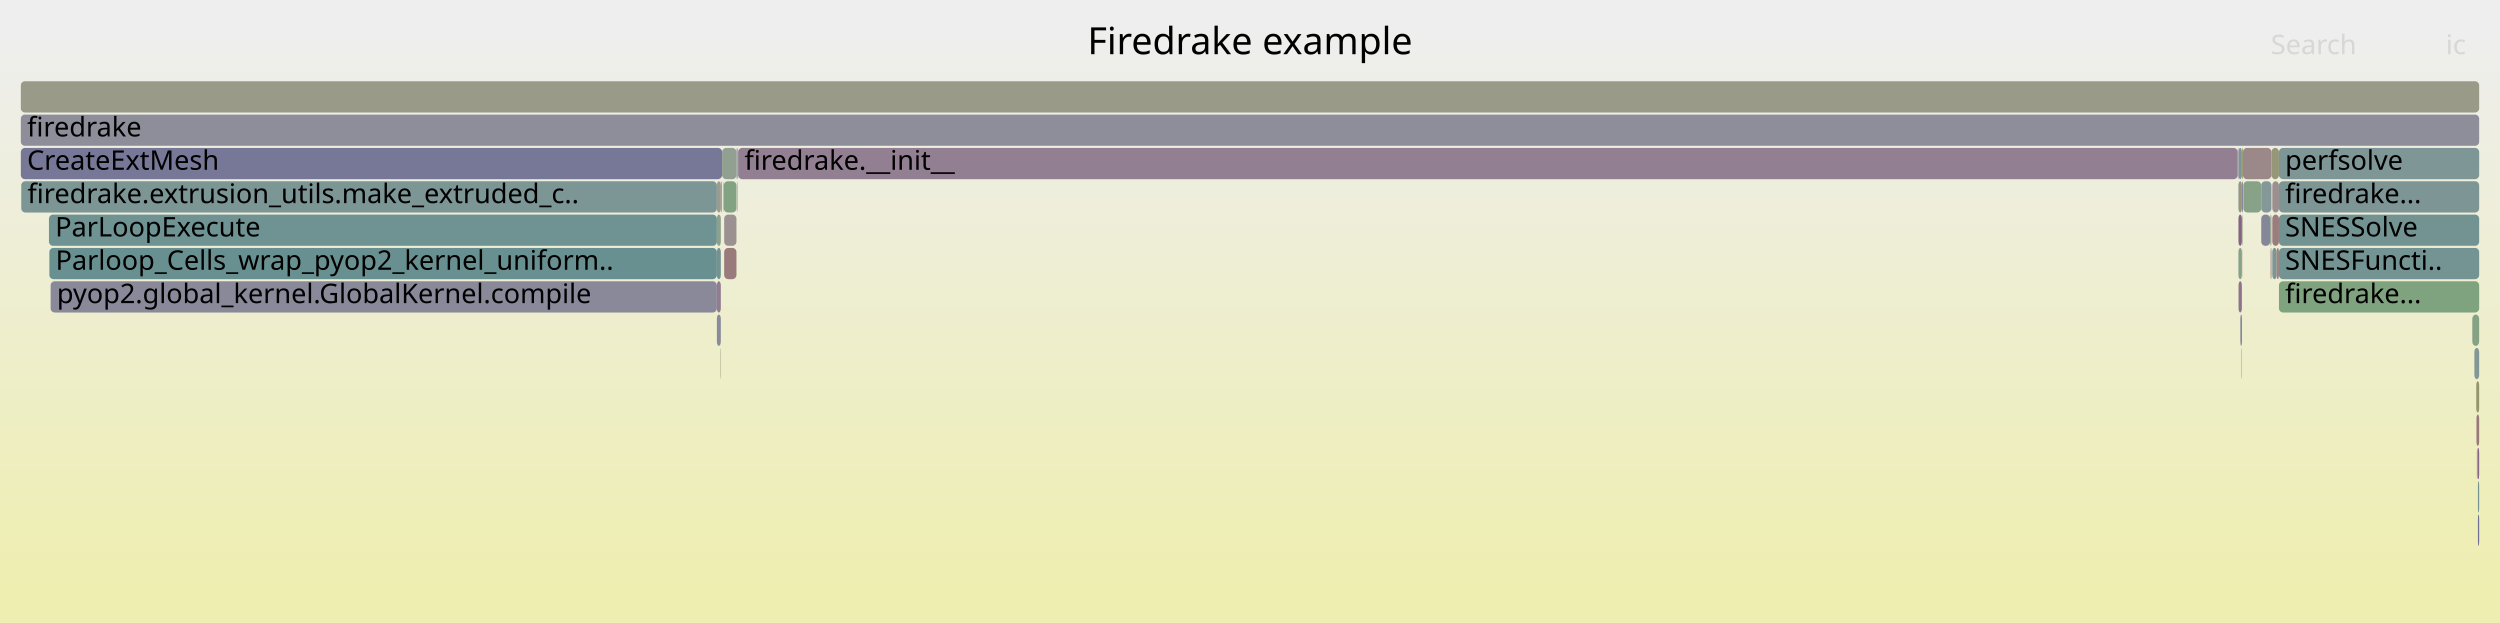
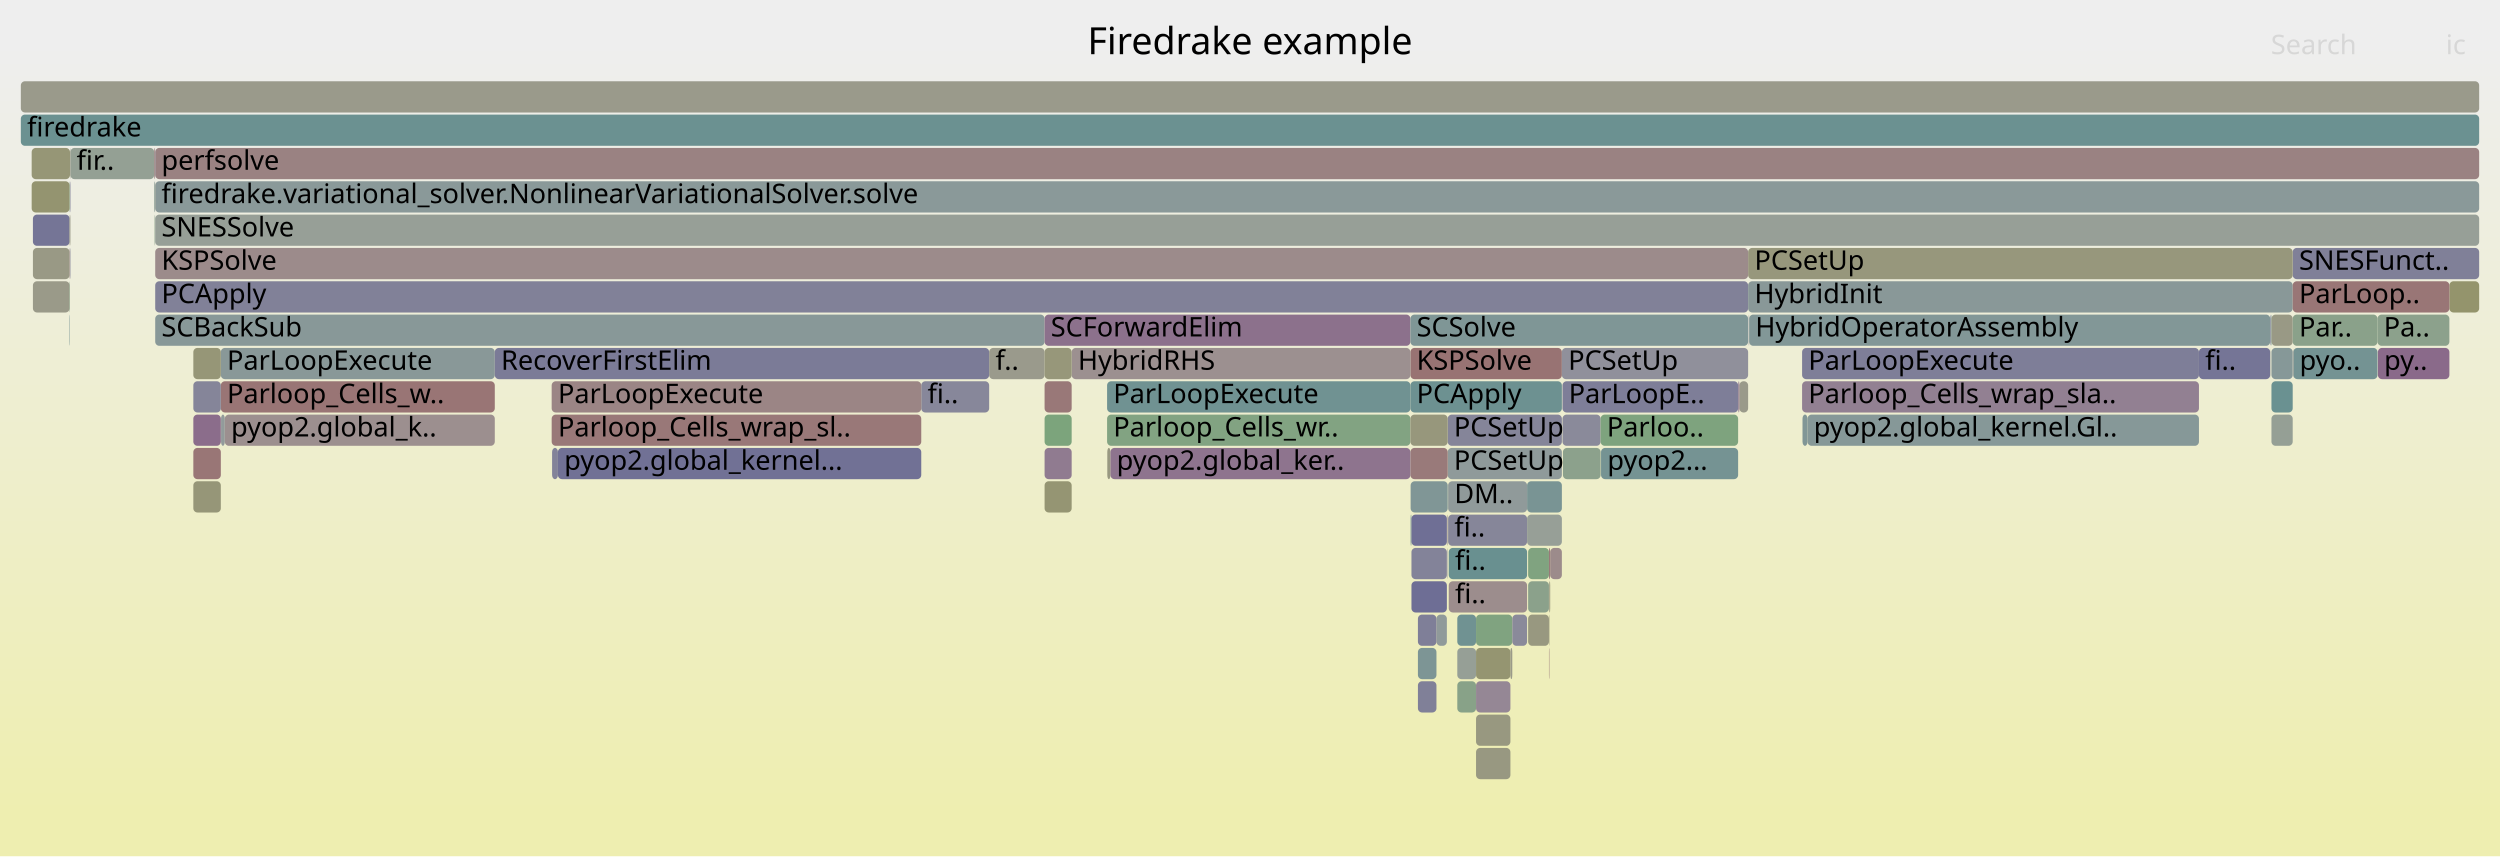
- <svg xmlns="http://www.w3.org/2000/svg" version="1.1" width="1200" height="299" viewBox="0 0 1200 299">
+ <svg xmlns="http://www.w3.org/2000/svg" version="1.1" width="1200" height="411" viewBox="0 0 1200 411">
  <defs>
    <linearGradient id="background" y1="0" y2="1" x1="0" x2="0">
      <stop stop-color="#eeeeee" offset="5%" />
      <stop stop-color="#eeeeb0" offset="95%" />
    </linearGradient>
  </defs>
  <style type="text/css">
	text { font-family:Verdana; font-size:13px; fill:rgb(0,0,0); }
	#search, #ignorecase { opacity:0.1; cursor:pointer; }
	#search:hover, #search.show, #ignorecase:hover, #ignorecase.show { opacity:1; }
	#subtitle { text-anchor:middle; font-color:rgb(160,160,160); }
	#title { text-anchor:middle; font-size:18px}
	#unzoom { cursor:pointer; }
	#frames &gt; *:hover { stroke:black; stroke-width:0.5; cursor:pointer; }
	.hide { display:none; }
	.parent { opacity:0.5; }
</style>
-   <rect x="0.0" y="0" width="1200.0" height="299.0" fill="url(#background)" />
+   <rect x="0.0" y="0" width="1200.0" height="411.0" fill="url(#background)" />
  <text id="title" x="600.00" y="26">Firedrake example</text>
-   <text id="details" x="10.00" y="281"> </text>
+   <text id="details" x="10.00" y="393"> </text>
  <text id="unzoom" x="10.00" y="26" class="hide">Reset Zoom</text>
  <text id="search" x="1090.00" y="26">Search</text>
  <text id="ignorecase" x="1174.00" y="26">ic</text>
-   <text id="matched" x="1090.00" y="281"> </text>
+   <text id="matched" x="1090.00" y="393"> </text>
  <g id="frames">
    <g>
-       <rect x="1090.7" y="87" width="3.2" height="15.0" fill="rgb(156.019,142.814,142.814)" rx="2" ry="2" />
-       <text x="1093.74" y="97.5" />
-     </g>
-     <g>
-       <rect x="1074.4" y="103" width="0.1" height="15.0" fill="rgb(151.978,151.978,128.814)" rx="2" ry="2" />
-       <text x="1077.36" y="113.5" />
-     </g>
-     <g>
-       <rect x="346.6" y="71" width="6.9" height="15.0" fill="rgb(146.14,159.931,146.14)" rx="2" ry="2" />
-       <text x="349.56" y="81.5" />
-     </g>
-     <g>
-       <rect x="347.4" y="87" width="6.1" height="15.0" fill="rgb(129.472,162.644,129.472)" rx="2" ry="2" />
-       <text x="350.40" y="97.5" />
-     </g>
-     <g>
-       <rect x="1085.4" y="103" width="4.3" height="15.0" fill="rgb(133.622,133.622,153.282)" rx="2" ry="2" />
-       <text x="1088.41" y="113.5" />
-     </g>
-     <g>
-       <rect x="1090.7" y="103" width="3.2" height="15.0" fill="rgb(153.681,124.889,124.889)" rx="2" ry="2" />
-       <text x="1093.74" y="113.5" />
-     </g>
-     <g>
-       <rect x="344.1" y="103" width="1.9" height="15.0" fill="rgb(138.508,161.173,138.508)" rx="2" ry="2" />
-       <text x="347.15" y="113.5" />
-     </g>
-     <g>
-       <rect x="1074.5" y="87" width="1.6" height="15.0" fill="rgb(151.362,151.362,125.831)" rx="2" ry="2" />
-       <text x="1077.51" y="97.5" />
-     </g>
-     <g>
-       <rect x="347.2" y="87" width="0.2" height="15.0" fill="rgb(123.864,163.557,123.864)" rx="2" ry="2" />
-       <text x="350.23" y="97.5" />
-     </g>
-     <g>
-       <rect x="344.1" y="87" width="1.9" height="15.0" fill="rgb(154.611,154.611,141.576)" rx="2" ry="2" />
-       <text x="347.15" y="97.5" />
-     </g>
-     <g>
-       <rect x="24.3" y="135" width="319.8" height="15.0" fill="rgb(136.707,136.707,153.879)" rx="2" ry="2" />
-       <text x="27.30" y="145.5">pyop2.global_kernel.GlobalKernel.compile</text>
-     </g>
-     <g>
-       <rect x="1076.6" y="71" width="13.7" height="15.0" fill="rgb(155.284,137.179,137.179)" rx="2" ry="2" />
-       <text x="1079.63" y="81.5" />
-     </g>
-     <g>
-       <rect x="354.0" y="71" width="0.3" height="15.0" fill="rgb(137.775,152.757,152.757)" rx="2" ry="2" />
-       <text x="357.03" y="81.5" />
-     </g>
-     <g>
-       <rect x="1090.7" y="119" width="2.1" height="15.0" fill="rgb(124.51,149.317,149.317)" rx="2" ry="2" />
-       <text x="1093.74" y="129.5" />
-     </g>
-     <g>
-       <rect x="347.6" y="103" width="5.9" height="15.0" fill="rgb(156.347,145.326,145.326)" rx="2" ry="2" />
-       <text x="350.59" y="113.5" />
-     </g>
-     <g>
-       <rect x="10.0" y="39" width="1180.0" height="15.0" fill="rgb(153.552,153.552,136.443)" rx="2" ry="2" />
+       <rect x="474.8" y="167" width="26.6" height="15.0" fill="rgb(154.226,154.226,139.711)" rx="2" ry="2" />
+       <text x="477.84" y="177.5">f..</text>
+     </g>
+     <g>
+       <rect x="106.1" y="199" width="1.8" height="15.0" fill="rgb(146.253,154.954,154.954)" rx="2" ry="2" />
+       <text x="109.15" y="209.5" />
+     </g>
+     <g>
+       <rect x="74.5" y="135" width="764.6" height="15.0" fill="rgb(128.955,128.955,152.378)" rx="2" ry="2" />
+       <text x="77.50" y="145.5">PCApply</text>
+     </g>
+     <g>
+       <rect x="265.0" y="215" width="2.8" height="15.0" fill="rgb(131.28,131.28,152.828)" rx="2" ry="2" />
+       <text x="268.01" y="225.5" />
+     </g>
+     <g>
+       <rect x="708.5" y="311" width="16.5" height="15.0" fill="rgb(148.669,148.669,112.781)" rx="2" ry="2" />
+       <text x="711.51" y="321.5" />
+     </g>
+     <g>
+       <rect x="768.5" y="215" width="65.8" height="15.0" fill="rgb(117.325,147.455,147.455)" rx="2" ry="2" />
+       <text x="771.53" y="225.5">pyop2...</text>
+     </g>
+     <g>
+       <rect x="10.0" y="55" width="1180.0" height="15.0" fill="rgb(107.392,144.879,144.879)" rx="2" ry="2" />
+       <text x="13.00" y="65.5">firedrake</text>
+     </g>
+     <g>
+       <rect x="733.5" y="295" width="10.0" height="15.0" fill="rgb(151.782,151.782,127.865)" rx="2" ry="2" />
+       <text x="736.47" y="305.5" />
+     </g>
+     <g>
+       <rect x="733.5" y="279" width="10.0" height="15.0" fill="rgb(139.308,161.043,139.308)" rx="2" ry="2" />
+       <text x="736.47" y="289.5" />
+     </g>
+     <g>
+       <rect x="74.2" y="87" width="0.2" height="15.0" fill="rgb(117.053,117.053,150.075)" rx="2" ry="2" />
+       <text x="77.21" y="97.5" />
+     </g>
+     <g>
+       <rect x="33.6" y="103" width="0.2" height="15.0" fill="rgb(153.302,153.302,135.231)" rx="2" ry="2" />
+       <text x="36.58" y="113.5" />
+     </g>
+     <g>
+       <rect x="733.0" y="231" width="16.7" height="15.0" fill="rgb(121.173,148.452,148.452)" rx="2" ry="2" />
+       <text x="736.02" y="241.5" />
+     </g>
+     <g>
+       <rect x="743.5" y="279" width="0.2" height="15.0" fill="rgb(154.386,154.386,140.486)" rx="2" ry="2" />
+       <text x="746.47" y="289.5" />
+     </g>
+     <g>
+       <rect x="695.1" y="231" width="37.9" height="15.0" fill="rgb(143.78,154.313,154.313)" rx="2" ry="2" />
+       <text x="698.09" y="241.5">DM..</text>
+     </g>
+     <g>
+       <rect x="74.0" y="87" width="0.2" height="15.0" fill="rgb(130.098,162.542,130.098)" rx="2" ry="2" />
+       <text x="77.03" y="97.5" />
+     </g>
+     <g>
+       <rect x="694.9" y="215" width="54.8" height="15.0" fill="rgb(143.106,154.138,154.138)" rx="2" ry="2" />
+       <text x="697.86" y="225.5">PCSetUp</text>
+     </g>
+     <g>
+       <rect x="1055.5" y="167" width="34.2" height="15.0" fill="rgb(116.653,116.653,149.997)" rx="2" ry="2" />
+       <text x="1058.52" y="177.5">fi..</text>
+     </g>
+     <g>
+       <rect x="708.5" y="295" width="17.4" height="15.0" fill="rgb(127.897,162.9,127.897)" rx="2" ry="2" />
+       <text x="711.51" y="305.5" />
+     </g>
+     <g>
+       <rect x="92.8" y="231" width="13.2" height="15.0" fill="rgb(150.081,150.081,119.625)" rx="2" ry="2" />
+       <text x="95.79" y="241.5" />
+     </g>
+     <g>
+       <rect x="677.0" y="183" width="72.7" height="15.0" fill="rgb(108.634,145.201,145.201)" rx="2" ry="2" />
+       <text x="679.98" y="193.5">PCApply</text>
+     </g>
+     <g>
+       <rect x="695.1" y="247" width="37.9" height="15.0" fill="rgb(133.587,133.587,153.275)" rx="2" ry="2" />
+       <text x="698.09" y="257.5">fi..</text>
+     </g>
+     <g>
+       <rect x="743.5" y="295" width="0.2" height="15.0" fill="rgb(150.176,150.176,120.083)" rx="2" ry="2" />
+       <text x="746.47" y="305.5" />
+     </g>
+     <g>
+       <rect x="74.2" y="103" width="0.2" height="15.0" fill="rgb(137.993,161.257,137.993)" rx="2" ry="2" />
+       <text x="77.21" y="113.5" />
+     </g>
+     <g>
+       <rect x="865.2" y="199" width="2.4" height="15.0" fill="rgb(128.566,150.369,150.369)" rx="2" ry="2" />
+       <text x="868.18" y="209.5" />
+     </g>
+     <g>
+       <rect x="677.1" y="247" width="0.4" height="15.0" fill="rgb(111.303,145.893,145.893)" rx="2" ry="2" />
+       <text x="680.11" y="257.5" />
+     </g>
+     <g>
+       <rect x="677.0" y="215" width="17.9" height="15.0" fill="rgb(153.297,121.941,121.941)" rx="2" ry="2" />
+       <text x="679.98" y="225.5" />
+     </g>
+     <g>
+       <rect x="744.1" y="263" width="5.6" height="15.0" fill="rgb(155.514,138.938,138.938)" rx="2" ry="2" />
+       <text x="747.11" y="273.5" />
+     </g>
+     <g>
+       <rect x="15.2" y="87" width="18.2" height="15.0" fill="rgb(148.412,148.412,111.536)" rx="2" ry="2" />
+       <text x="18.22" y="97.5" />
+     </g>
+     <g>
+       <rect x="677.1" y="231" width="17.8" height="15.0" fill="rgb(127.866,150.188,150.188)" rx="2" ry="2" />
+       <text x="680.11" y="241.5" />
+     </g>
+     <g>
+       <rect x="1100.8" y="167" width="40.4" height="15.0" fill="rgb(115.557,146.996,146.996)" rx="2" ry="2" />
+       <text x="1103.79" y="177.5">pyo..</text>
+     </g>
+     <g>
+       <rect x="834.3" y="183" width="0.1" height="15.0" fill="rgb(153.999,153.999,138.61)" rx="2" ry="2" />
+       <text x="837.27" y="193.5" />
+     </g>
+     <g>
+       <rect x="106.0" y="167" width="131.5" height="15.0" fill="rgb(136.724,152.484,152.484)" rx="2" ry="2" />
+       <text x="108.98" y="177.5">ParLoopExecute</text>
+     </g>
+     <g>
+       <rect x="1100.5" y="119" width="89.5" height="15.0" fill="rgb(128.465,128.465,152.284)" rx="2" ry="2" />
+       <text x="1103.53" y="129.5">SNESFunct..</text>
+     </g>
+     <g>
+       <rect x="1141.2" y="151" width="34.5" height="15.0" fill="rgb(139.794,160.964,139.794)" rx="2" ry="2" />
+       <text x="1144.19" y="161.5">Pa..</text>
+     </g>
+     <g>
+       <rect x="1090.3" y="183" width="10.2" height="15.0" fill="rgb(106.335,144.605,144.605)" rx="2" ry="2" />
+       <text x="1093.35" y="193.5" />
+     </g>
+     <g>
+       <rect x="74.5" y="71" width="1115.5" height="15.0" fill="rgb(154.309,129.699,129.699)" rx="2" ry="2" />
+       <text x="77.50" y="81.5">perfsolve</text>
+     </g>
+     <g>
+       <rect x="92.8" y="199" width="13.2" height="15.0" fill="rgb(138.833,108.885,138.833)" rx="2" ry="2" />
+       <text x="95.79" y="209.5" />
+     </g>
+     <g>
+       <rect x="677.0" y="167" width="72.7" height="15.0" fill="rgb(152.333,114.554,114.554)" rx="2" ry="2" />
+       <text x="679.98" y="177.5">KSPSolve</text>
+     </g>
+     <g>
+       <rect x="699.5" y="327" width="9.0" height="15.0" fill="rgb(135.503,161.662,135.503)" rx="2" ry="2" />
+       <text x="702.48" y="337.5" />
+     </g>
+     <g>
+       <rect x="74.4" y="103" width="0.1" height="15.0" fill="rgb(127.998,150.222,150.222)" rx="2" ry="2" />
+       <text x="77.36" y="113.5" />
+     </g>
+     <g>
+       <rect x="695.4" y="279" width="37.6" height="15.0" fill="rgb(155.827,141.341,141.341)" rx="2" ry="2" />
+       <text x="698.41" y="289.5">fi..</text>
+     </g>
+     <g>
+       <rect x="733.5" y="263" width="10.0" height="15.0" fill="rgb(128.102,162.867,128.102)" rx="2" ry="2" />
+       <text x="736.47" y="273.5" />
+     </g>
+     <g>
+       <rect x="1090.0" y="151" width="0.3" height="15.0" fill="rgb(106.672,144.693,144.693)" rx="2" ry="2" />
+       <text x="1093.00" y="161.5" />
+     </g>
+     <g>
+       <rect x="839.4" y="151" width="0.2" height="15.0" fill="rgb(119.825,119.825,150.611)" rx="2" ry="2" />
+       <text x="842.41" y="161.5" />
+     </g>
+     <g>
+       <rect x="708.5" y="343" width="16.5" height="15.0" fill="rgb(151.714,151.714,127.537)" rx="2" ry="2" />
+       <text x="711.51" y="353.5" />
+     </g>
+     <g>
+       <rect x="10.0" y="39" width="1180.0" height="15.0" fill="rgb(154.064,154.064,138.924)" rx="2" ry="2" />
      <text x="13.00" y="49.5" />
    </g>
    <g>
-       <rect x="10.2" y="87" width="333.9" height="15.0" fill="rgb(123.758,149.122,149.122)" rx="2" ry="2" />
-       <text x="13.18" y="97.5">firedrake.extrusion_utils.make_extruded_c..</text>
-     </g>
-     <g>
-       <rect x="1074.4" y="119" width="0.1" height="15.0" fill="rgb(121.038,148.417,148.417)" rx="2" ry="2" />
-       <text x="1077.36" y="129.5" />
-     </g>
-     <g>
-       <rect x="1074.5" y="119" width="1.6" height="15.0" fill="rgb(132.725,162.115,132.725)" rx="2" ry="2" />
-       <text x="1077.51" y="129.5" />
-     </g>
-     <g>
-       <rect x="1074.5" y="103" width="1.6" height="15.0" fill="rgb(134.137,96.851,134.137)" rx="2" ry="2" />
-       <text x="1077.51" y="113.5" />
-     </g>
-     <g>
-       <rect x="1076.4" y="103" width="0.2" height="15.0" fill="rgb(149.555,149.555,117.075)" rx="2" ry="2" />
-       <text x="1079.42" y="113.5" />
-     </g>
-     <g>
-       <rect x="347.6" y="119" width="5.9" height="15.0" fill="rgb(153.413,122.835,122.835)" rx="2" ry="2" />
-       <text x="350.59" y="129.5" />
-     </g>
-     <g>
-       <rect x="1186.7" y="151" width="3.3" height="15.0" fill="rgb(132.634,162.129,132.634)" rx="2" ry="2" />
-       <text x="1189.72" y="161.5" />
-     </g>
-     <g>
-       <rect x="1093.9" y="119" width="96.1" height="15.0" fill="rgb(116.32,147.194,147.194)" rx="2" ry="2" />
-       <text x="1096.86" y="129.5">SNESFuncti..</text>
-     </g>
-     <g>
-       <rect x="345.8" y="167" width="0.2" height="15.0" fill="rgb(151.473,151.473,126.37)" rx="2" ry="2" />
-       <text x="348.81" y="177.5" />
-     </g>
-     <g>
-       <rect x="1089.7" y="103" width="0.6" height="15.0" fill="rgb(142.625,160.503,142.625)" rx="2" ry="2" />
-       <text x="1092.74" y="113.5" />
-     </g>
-     <g>
-       <rect x="1076.1" y="87" width="0.5" height="15.0" fill="rgb(128.146,128.146,152.222)" rx="2" ry="2" />
-       <text x="1079.05" y="97.5" />
-     </g>
-     <g>
-       <rect x="1093.9" y="103" width="96.1" height="15.0" fill="rgb(115.001,146.852,146.852)" rx="2" ry="2" />
-       <text x="1096.86" y="113.5">SNESSolve</text>
-     </g>
-     <g>
-       <rect x="1188.6" y="183" width="1.4" height="15.0" fill="rgb(147.85,147.85,108.814)" rx="2" ry="2" />
-       <text x="1191.56" y="193.5" />
-     </g>
-     <g>
-       <rect x="1093.9" y="71" width="96.1" height="15.0" fill="rgb(126.05,149.717,149.717)" rx="2" ry="2" />
-       <text x="1096.86" y="81.5">perfsolve</text>
-     </g>
-     <g>
-       <rect x="353.8" y="87" width="0.2" height="15.0" fill="rgb(148.361,148.361,111.286)" rx="2" ry="2" />
-       <text x="356.80" y="97.5" />
-     </g>
-     <g>
-       <rect x="353.5" y="71" width="0.5" height="15.0" fill="rgb(136.461,152.416,152.416)" rx="2" ry="2" />
-       <text x="356.48" y="81.5" />
-     </g>
-     <g>
-       <rect x="354.3" y="71" width="719.8" height="15.0" fill="rgb(146.031,127.33,146.031)" rx="2" ry="2" />
-       <text x="357.35" y="81.5">firedrake.__init__</text>
-     </g>
-     <g>
-       <rect x="1089.9" y="119" width="0.4" height="15.0" fill="rgb(152.572,116.382,116.382)" rx="2" ry="2" />
-       <text x="1092.89" y="129.5" />
-     </g>
-     <g>
-       <rect x="1189.4" y="231" width="0.6" height="15.0" fill="rgb(118.817,147.841,147.841)" rx="2" ry="2" />
-       <text x="1192.43" y="241.5" />
-     </g>
-     <g>
-       <rect x="346.2" y="87" width="0.4" height="15.0" fill="rgb(138.396,161.191,138.396)" rx="2" ry="2" />
-       <text x="349.25" y="97.5" />
-     </g>
-     <g>
-       <rect x="1075.9" y="167" width="0.2" height="15.0" fill="rgb(129.757,150.678,150.678)" rx="2" ry="2" />
-       <text x="1078.87" y="177.5" />
-     </g>
-     <g>
-       <rect x="23.7" y="119" width="320.4" height="15.0" fill="rgb(104.871,144.226,144.226)" rx="2" ry="2" />
-       <text x="26.68" y="129.5">Parloop_Cells_wrap_pyop2_kernel_uniform..</text>
-     </g>
-     <g>
-       <rect x="1189.4" y="247" width="0.6" height="15.0" fill="rgb(113.036,113.036,149.297)" rx="2" ry="2" />
-       <text x="1192.43" y="257.5" />
-     </g>
-     <g>
-       <rect x="1076.3" y="119" width="0.1" height="15.0" fill="rgb(153.516,123.626,123.626)" rx="2" ry="2" />
-       <text x="1079.28" y="129.5" />
-     </g>
-     <g>
-       <rect x="1085.4" y="87" width="4.9" height="15.0" fill="rgb(133.213,151.574,151.574)" rx="2" ry="2" />
-       <text x="1088.41" y="97.5" />
-     </g>
-     <g>
-       <rect x="1076.3" y="103" width="0.1" height="15.0" fill="rgb(137.855,161.279,137.855)" rx="2" ry="2" />
-       <text x="1079.28" y="113.5" />
-     </g>
-     <g>
-       <rect x="344.1" y="135" width="1.9" height="15.0" fill="rgb(144.54,123.509,144.54)" rx="2" ry="2" />
-       <text x="347.15" y="145.5" />
-     </g>
-     <g>
-       <rect x="23.5" y="103" width="320.6" height="15.0" fill="rgb(111.07,145.833,145.833)" rx="2" ry="2" />
-       <text x="26.50" y="113.5">ParLoopExecute</text>
-     </g>
-     <g>
-       <rect x="1074.5" y="135" width="1.6" height="15.0" fill="rgb(141.244,115.063,141.244)" rx="2" ry="2" />
-       <text x="1077.51" y="145.5" />
-     </g>
-     <g>
-       <rect x="346.0" y="87" width="0.2" height="15.0" fill="rgb(154.542,131.489,131.489)" rx="2" ry="2" />
-       <text x="349.00" y="97.5" />
-     </g>
-     <g>
-       <rect x="10.0" y="71" width="336.6" height="15.0" fill="rgb(119.252,119.252,150.5)" rx="2" ry="2" />
-       <text x="13.00" y="81.5">CreateExtMesh</text>
-     </g>
-     <g>
-       <rect x="1092.8" y="119" width="1.1" height="15.0" fill="rgb(154.612,132.028,132.028)" rx="2" ry="2" />
-       <text x="1095.79" y="129.5" />
-     </g>
-     <g>
-       <rect x="1074.4" y="87" width="0.1" height="15.0" fill="rgb(121.146,148.445,148.445)" rx="2" ry="2" />
-       <text x="1077.36" y="97.5" />
-     </g>
-     <g>
-       <rect x="344.1" y="119" width="1.9" height="15.0" fill="rgb(114.619,146.753,146.753)" rx="2" ry="2" />
-       <text x="347.15" y="129.5" />
-     </g>
-     <g>
-       <rect x="1187.7" y="167" width="2.3" height="15.0" fill="rgb(132.289,151.334,151.334)" rx="2" ry="2" />
-       <text x="1190.72" y="177.5" />
-     </g>
-     <g>
-       <rect x="1093.9" y="87" width="96.1" height="15.0" fill="rgb(125.118,149.475,149.475)" rx="2" ry="2" />
-       <text x="1096.86" y="97.5">firedrake...</text>
-     </g>
-     <g>
-       <rect x="1189.2" y="215" width="0.8" height="15.0" fill="rgb(136.437,102.746,136.437)" rx="2" ry="2" />
-       <text x="1192.15" y="225.5" />
-     </g>
-     <g>
-       <rect x="344.1" y="151" width="1.9" height="15.0" fill="rgb(138.028,138.028,154.134)" rx="2" ry="2" />
-       <text x="347.15" y="161.5" />
-     </g>
-     <g>
-       <rect x="1076.8" y="87" width="8.6" height="15.0" fill="rgb(135.558,161.653,135.558)" rx="2" ry="2" />
-       <text x="1079.76" y="97.5" />
-     </g>
-     <g>
-       <rect x="353.7" y="87" width="0.1" height="15.0" fill="rgb(150.915,139.845,150.915)" rx="2" ry="2" />
-       <text x="356.66" y="97.5" />
-     </g>
-     <g>
-       <rect x="1076.1" y="71" width="0.5" height="15.0" fill="rgb(148.173,148.173,110.376)" rx="2" ry="2" />
-       <text x="1079.05" y="81.5" />
-     </g>
-     <g>
-       <rect x="1188.9" y="215" width="0.3" height="15.0" fill="rgb(149.077,135.135,149.077)" rx="2" ry="2" />
-       <text x="1191.94" y="225.5" />
-     </g>
-     <g>
-       <rect x="1090.3" y="71" width="3.6" height="15.0" fill="rgb(150.449,150.449,121.406)" rx="2" ry="2" />
-       <text x="1093.29" y="81.5" />
-     </g>
-     <g>
-       <rect x="1188.7" y="199" width="1.3" height="15.0" fill="rgb(153.243,121.529,121.529)" rx="2" ry="2" />
-       <text x="1191.70" y="209.5" />
-     </g>
-     <g>
-       <rect x="10.0" y="55" width="1180.0" height="15.0" fill="rgb(142.381,142.381,154.977)" rx="2" ry="2" />
-       <text x="13.00" y="65.5">firedrake</text>
-     </g>
-     <g>
-       <rect x="1075.4" y="151" width="0.7" height="15.0" fill="rgb(119.012,119.012,150.454)" rx="2" ry="2" />
-       <text x="1078.39" y="161.5" />
-     </g>
-     <g>
-       <rect x="1093.9" y="135" width="96.1" height="15.0" fill="rgb(127.006,163.045,127.006)" rx="2" ry="2" />
-       <text x="1096.86" y="145.5">firedrake...</text>
-     </g>
-     <g>
-       <rect x="1074.5" y="71" width="1.6" height="15.0" fill="rgb(125.994,149.702,149.702)" rx="2" ry="2" />
-       <text x="1077.51" y="81.5" />
-     </g>
-     <g>
-       <rect x="1074.1" y="71" width="0.4" height="15.0" fill="rgb(144.376,144.376,155.363)" rx="2" ry="2" />
-       <text x="1077.09" y="81.5" />
+       <rect x="694.5" y="247" width="0.2" height="15.0" fill="rgb(155.165,136.268,136.268)" rx="2" ry="2" />
+       <text x="697.54" y="257.5" />
+     </g>
+     <g>
+       <rect x="33.4" y="87" width="0.2" height="15.0" fill="rgb(132.693,162.12,132.693)" rx="2" ry="2" />
+       <text x="36.45" y="97.5" />
+     </g>
+     <g>
+       <rect x="514.4" y="167" width="162.6" height="15.0" fill="rgb(156.138,143.722,143.722)" rx="2" ry="2" />
+       <text x="517.41" y="177.5">HybridRHS</text>
+     </g>
+     <g>
+       <rect x="694.9" y="199" width="54.8" height="15.0" fill="rgb(133.351,133.351,153.229)" rx="2" ry="2" />
+       <text x="697.86" y="209.5">PCSetUp</text>
+     </g>
+     <g>
+       <rect x="92.8" y="215" width="13.2" height="15.0" fill="rgb(152.779,117.973,117.973)" rx="2" ry="2" />
+       <text x="95.79" y="225.5" />
+     </g>
+     <g>
+       <rect x="699.5" y="311" width="9.0" height="15.0" fill="rgb(149.86,159.325,149.86)" rx="2" ry="2" />
+       <text x="702.48" y="321.5" />
+     </g>
+     <g>
+       <rect x="743.5" y="311" width="0.2" height="15.0" fill="rgb(153.305,122.005,122.005)" rx="2" ry="2" />
+       <text x="746.47" y="321.5" />
+     </g>
+     <g>
+       <rect x="834.9" y="183" width="4.2" height="15.0" fill="rgb(153.77,153.77,137.503)" rx="2" ry="2" />
+       <text x="837.85" y="193.5" />
+     </g>
+     <g>
+       <rect x="694.7" y="247" width="0.2" height="15.0" fill="rgb(156.483,146.369,146.369)" rx="2" ry="2" />
+       <text x="697.67" y="257.5" />
+     </g>
+     <g>
+       <rect x="15.8" y="103" width="17.6" height="15.0" fill="rgb(117.302,117.302,150.123)" rx="2" ry="2" />
+       <text x="18.80" y="113.5" />
+     </g>
+     <g>
+       <rect x="1089.9" y="151" width="0.1" height="15.0" fill="rgb(122.56,122.56,151.141)" rx="2" ry="2" />
+       <text x="1092.85" y="161.5" />
+     </g>
+     <g>
+       <rect x="264.8" y="199" width="177.4" height="15.0" fill="rgb(153.104,120.467,120.467)" rx="2" ry="2" />
+       <text x="267.84" y="209.5">Parloop_Cells_wrap_sl..</text>
+     </g>
+     <g>
+       <rect x="1175.7" y="135" width="14.3" height="15.0" fill="rgb(147.646,147.646,107.824)" rx="2" ry="2" />
+       <text x="1178.65" y="145.5" />
+     </g>
+     <g>
+       <rect x="106.0" y="183" width="131.5" height="15.0" fill="rgb(152.636,116.875,116.875)" rx="2" ry="2" />
+       <text x="108.98" y="193.5">Parloop_Cells_w..</text>
+     </g>
+     <g>
+       <rect x="677.5" y="263" width="17.0" height="15.0" fill="rgb(131.086,131.086,152.791)" rx="2" ry="2" />
+       <text x="680.50" y="273.5" />
+     </g>
+     <g>
+       <rect x="1090.3" y="167" width="10.2" height="15.0" fill="rgb(133.615,151.678,151.678)" rx="2" ry="2" />
+       <text x="1093.35" y="177.5" />
+     </g>
+     <g>
+       <rect x="1090.3" y="151" width="10.2" height="15.0" fill="rgb(152.75,152.75,132.555)" rx="2" ry="2" />
+       <text x="1093.35" y="161.5" />
+     </g>
+     <g>
+       <rect x="74.5" y="151" width="426.9" height="15.0" fill="rgb(136.148,152.335,152.335)" rx="2" ry="2" />
+       <text x="77.50" y="161.5">SCBackSub</text>
+     </g>
+     <g>
+       <rect x="689.5" y="295" width="5.0" height="15.0" fill="rgb(143.694,154.291,154.291)" rx="2" ry="2" />
+       <text x="692.51" y="305.5" />
+     </g>
+     <g>
+       <rect x="750.0" y="199" width="18.3" height="15.0" fill="rgb(138.138,138.138,154.156)" rx="2" ry="2" />
+       <text x="752.97" y="209.5" />
+     </g>
+     <g>
+       <rect x="531.4" y="183" width="145.6" height="15.0" fill="rgb(111.697,145.995,145.995)" rx="2" ry="2" />
+       <text x="534.39" y="193.5">ParLoopExecute</text>
+     </g>
+     <g>
+       <rect x="33.6" y="119" width="0.2" height="15.0" fill="rgb(135.357,135.357,153.617)" rx="2" ry="2" />
+       <text x="36.58" y="129.5" />
+     </g>
+     <g>
+       <rect x="725.9" y="295" width="7.1" height="15.0" fill="rgb(137.79,137.79,154.088)" rx="2" ry="2" />
+       <text x="728.92" y="305.5" />
+     </g>
+     <g>
+       <rect x="107.9" y="199" width="129.6" height="15.0" fill="rgb(156.02,142.824,142.824)" rx="2" ry="2" />
+       <text x="110.90" y="209.5">pyop2.global_k..</text>
+     </g>
+     <g>
+       <rect x="74.5" y="87" width="1115.5" height="15.0" fill="rgb(137.923,152.795,152.795)" rx="2" ry="2" />
+       <text x="77.50" y="97.5">firedrake.variational_solver.NonlinearVariationalSolver.solve</text>
+     </g>
+     <g>
+       <rect x="15.2" y="71" width="18.4" height="15.0" fill="rgb(149.817,149.817,118.342)" rx="2" ry="2" />
+       <text x="18.22" y="81.5" />
+     </g>
+     <g>
+       <rect x="442.2" y="183" width="32.6" height="15.0" fill="rgb(135.266,135.266,153.6)" rx="2" ry="2" />
+       <text x="445.22" y="193.5">fi..</text>
+     </g>
+     <g>
+       <rect x="1090.3" y="199" width="10.2" height="15.0" fill="rgb(148.828,159.493,148.828)" rx="2" ry="2" />
+       <text x="1093.35" y="209.5" />
+     </g>
+     <g>
+       <rect x="865.0" y="183" width="190.5" height="15.0" fill="rgb(146.396,128.264,146.396)" rx="2" ry="2" />
+       <text x="868.00" y="193.5">Parloop_Cells_wrap_sla..</text>
+     </g>
+     <g>
+       <rect x="501.4" y="199" width="13.0" height="15.0" fill="rgb(123.627,163.596,123.627)" rx="2" ry="2" />
+       <text x="504.37" y="209.5" />
+     </g>
+     <g>
+       <rect x="725.0" y="311" width="0.9" height="15.0" fill="rgb(153.645,153.645,136.897)" rx="2" ry="2" />
+       <text x="727.97" y="321.5" />
+     </g>
+     <g>
+       <rect x="74.4" y="71" width="0.1" height="15.0" fill="rgb(134.196,134.196,153.393)" rx="2" ry="2" />
+       <text x="77.36" y="81.5" />
+     </g>
+     <g>
+       <rect x="92.8" y="183" width="13.2" height="15.0" fill="rgb(133.382,133.382,153.235)" rx="2" ry="2" />
+       <text x="95.79" y="193.5" />
+     </g>
+     <g>
+       <rect x="677.5" y="247" width="17.0" height="15.0" fill="rgb(111.4,111.4,148.981)" rx="2" ry="2" />
+       <text x="680.50" y="257.5" />
+     </g>
+     <g>
+       <rect x="1089.9" y="167" width="0.1" height="15.0" fill="rgb(145.751,159.994,145.751)" rx="2" ry="2" />
+       <text x="1092.85" y="177.5" />
+     </g>
+     <g>
+       <rect x="33.6" y="87" width="0.2" height="15.0" fill="rgb(124.173,124.173,151.453)" rx="2" ry="2" />
+       <text x="36.58" y="97.5" />
+     </g>
+     <g>
+       <rect x="1089.7" y="151" width="0.2" height="15.0" fill="rgb(112.184,112.184,149.132)" rx="2" ry="2" />
+       <text x="1092.71" y="161.5" />
+     </g>
+     <g>
+       <rect x="74.0" y="71" width="0.4" height="15.0" fill="rgb(153.898,126.549,126.549)" rx="2" ry="2" />
+       <text x="77.03" y="81.5" />
+     </g>
+     <g>
+       <rect x="237.5" y="167" width="237.3" height="15.0" fill="rgb(122.816,122.816,151.19)" rx="2" ry="2" />
+       <text x="240.50" y="177.5">RecoverFirstElim</text>
+     </g>
+     <g>
+       <rect x="15.8" y="135" width="17.6" height="15.0" fill="rgb(153.707,153.707,137.195)" rx="2" ry="2" />
+       <text x="18.80" y="145.5" />
+     </g>
+     <g>
+       <rect x="92.8" y="167" width="13.2" height="15.0" fill="rgb(149.939,149.939,118.937)" rx="2" ry="2" />
+       <text x="95.79" y="177.5" />
+     </g>
+     <g>
+       <rect x="33.8" y="71" width="40.2" height="15.0" fill="rgb(148.183,159.598,148.183)" rx="2" ry="2" />
+       <text x="36.76" y="81.5">fir..</text>
+     </g>
+     <g>
+       <rect x="768.3" y="199" width="66.0" height="15.0" fill="rgb(125.601,163.274,125.601)" rx="2" ry="2" />
+       <text x="771.29" y="209.5">Parloo..</text>
+     </g>
+     <g>
+       <rect x="743.5" y="263" width="0.6" height="15.0" fill="rgb(153.196,121.168,121.168)" rx="2" ry="2" />
+       <text x="746.47" y="273.5" />
+     </g>
+     <g>
+       <rect x="501.4" y="215" width="13.0" height="15.0" fill="rgb(144.302,122.898,144.302)" rx="2" ry="2" />
+       <text x="504.37" y="225.5" />
+     </g>
+     <g>
+       <rect x="33.4" y="135" width="0.2" height="15.0" fill="rgb(133.812,161.938,133.812)" rx="2" ry="2" />
+       <text x="36.45" y="145.5" />
+     </g>
+     <g>
+       <rect x="839.1" y="135" width="261.4" height="15.0" fill="rgb(136.52,152.431,152.431)" rx="2" ry="2" />
+       <text x="842.14" y="145.5">HybridInit</text>
+     </g>
+     <g>
+       <rect x="834.4" y="183" width="0.5" height="15.0" fill="rgb(139.99,111.848,139.99)" rx="2" ry="2" />
+       <text x="837.42" y="193.5" />
+     </g>
+     <g>
+       <rect x="264.8" y="183" width="177.4" height="15.0" fill="rgb(154.768,133.222,133.222)" rx="2" ry="2" />
+       <text x="267.84" y="193.5">ParLoopExecute</text>
+     </g>
+     <g>
+       <rect x="1100.5" y="135" width="75.2" height="15.0" fill="rgb(152.772,117.919,117.919)" rx="2" ry="2" />
+       <text x="1103.53" y="145.5">ParLoop..</text>
+     </g>
+     <g>
+       <rect x="501.4" y="151" width="175.6" height="15.0" fill="rgb(140.4,112.9,140.4)" rx="2" ry="2" />
+       <text x="504.37" y="161.5">SCForwardElim</text>
+     </g>
+     <g>
+       <rect x="74.5" y="103" width="1115.5" height="15.0" fill="rgb(150.669,159.193,150.669)" rx="2" ry="2" />
+       <text x="77.50" y="113.5">SNESSolve</text>
+     </g>
+     <g>
+       <rect x="839.1" y="119" width="261.4" height="15.0" fill="rgb(150.949,150.949,123.828)" rx="2" ry="2" />
+       <text x="842.14" y="129.5">PCSetUp</text>
+     </g>
+     <g>
+       <rect x="531.4" y="199" width="145.6" height="15.0" fill="rgb(129.885,162.577,129.885)" rx="2" ry="2" />
+       <text x="534.39" y="209.5">Parloop_Cells_wr..</text>
+     </g>
+     <g>
+       <rect x="1100.5" y="151" width="40.7" height="15.0" fill="rgb(138.215,161.221,138.215)" rx="2" ry="2" />
+       <text x="1103.53" y="161.5">Par..</text>
+     </g>
+     <g>
+       <rect x="743.7" y="279" width="0.4" height="15.0" fill="rgb(151.038,151.038,124.261)" rx="2" ry="2" />
+       <text x="746.67" y="289.5" />
+     </g>
+     <g>
+       <rect x="680.6" y="327" width="8.9" height="15.0" fill="rgb(127.704,127.704,152.136)" rx="2" ry="2" />
+       <text x="683.65" y="337.5" />
+     </g>
+     <g>
+       <rect x="695.4" y="263" width="37.6" height="15.0" fill="rgb(104.517,144.134,144.134)" rx="2" ry="2" />
+       <text x="698.41" y="273.5">fi..</text>
+     </g>
+     <g>
+       <rect x="750.0" y="183" width="84.3" height="15.0" fill="rgb(126.068,126.068,151.82)" rx="2" ry="2" />
+       <text x="752.97" y="193.5">ParLoopE..</text>
+     </g>
+     <g>
+       <rect x="501.4" y="167" width="13.0" height="15.0" fill="rgb(150.5,150.5,121.654)" rx="2" ry="2" />
+       <text x="504.37" y="177.5" />
+     </g>
+     <g>
+       <rect x="267.8" y="215" width="174.4" height="15.0" fill="rgb(112.693,112.693,149.231)" rx="2" ry="2" />
+       <text x="270.82" y="225.5">pyop2.global_kernel...</text>
+     </g>
+     <g>
+       <rect x="708.5" y="359" width="16.5" height="15.0" fill="rgb(152.036,152.036,129.097)" rx="2" ry="2" />
+       <text x="711.51" y="369.5" />
+     </g>
+     <g>
+       <rect x="677.0" y="199" width="17.9" height="15.0" fill="rgb(150.903,150.903,123.605)" rx="2" ry="2" />
+       <text x="679.98" y="209.5" />
+     </g>
+     <g>
+       <rect x="1141.4" y="167" width="34.3" height="15.0" fill="rgb(137.567,105.639,137.567)" rx="2" ry="2" />
+       <text x="1144.36" y="177.5">py..</text>
+     </g>
+     <g>
+       <rect x="531.5" y="215" width="1.5" height="15.0" fill="rgb(152.064,152.064,129.231)" rx="2" ry="2" />
+       <text x="534.55" y="225.5" />
+     </g>
+     <g>
+       <rect x="699.5" y="295" width="9.0" height="15.0" fill="rgb(112.337,146.161,146.161)" rx="2" ry="2" />
+       <text x="702.48" y="305.5" />
+     </g>
+     <g>
+       <rect x="865.0" y="167" width="190.5" height="15.0" fill="rgb(125.948,125.948,151.796)" rx="2" ry="2" />
+       <text x="868.00" y="177.5">ParLoopExecute</text>
+     </g>
+     <g>
+       <rect x="680.6" y="295" width="8.9" height="15.0" fill="rgb(127.216,127.216,152.042)" rx="2" ry="2" />
+       <text x="683.65" y="305.5" />
+     </g>
+     <g>
+       <rect x="33.4" y="103" width="0.2" height="15.0" fill="rgb(151.512,151.512,126.558)" rx="2" ry="2" />
+       <text x="36.45" y="113.5" />
+     </g>
+     <g>
+       <rect x="533.0" y="215" width="144.0" height="15.0" fill="rgb(141.655,116.115,141.655)" rx="2" ry="2" />
+       <text x="535.99" y="225.5">pyop2.global_ker..</text>
+     </g>
+     <g>
+       <rect x="501.4" y="231" width="13.0" height="15.0" fill="rgb(149.23,149.23,115.497)" rx="2" ry="2" />
+       <text x="504.37" y="241.5" />
+     </g>
+     <g>
+       <rect x="749.7" y="167" width="89.4" height="15.0" fill="rgb(144.11,144.11,155.312)" rx="2" ry="2" />
+       <text x="752.74" y="177.5">PCSetUp</text>
+     </g>
+     <g>
+       <rect x="15.8" y="119" width="17.6" height="15.0" fill="rgb(152.793,152.793,132.768)" rx="2" ry="2" />
+       <text x="18.80" y="129.5" />
+     </g>
+     <g>
+       <rect x="867.6" y="199" width="187.9" height="15.0" fill="rgb(134.308,151.858,151.858)" rx="2" ry="2" />
+       <text x="870.59" y="209.5">pyop2.global_kernel.Gl..</text>
+     </g>
+     <g>
+       <rect x="501.4" y="183" width="13.0" height="15.0" fill="rgb(153.019,119.813,119.813)" rx="2" ry="2" />
+       <text x="504.37" y="193.5" />
+     </g>
+     <g>
+       <rect x="74.5" y="119" width="764.6" height="15.0" fill="rgb(155.508,138.891,138.891)" rx="2" ry="2" />
+       <text x="77.50" y="129.5">KSPSolve</text>
+     </g>
+     <g>
+       <rect x="33.6" y="71" width="0.2" height="15.0" fill="rgb(153.103,153.103,134.268)" rx="2" ry="2" />
+       <text x="36.58" y="81.5" />
+     </g>
+     <g>
+       <rect x="677.0" y="151" width="162.1" height="15.0" fill="rgb(126.774,149.904,149.904)" rx="2" ry="2" />
+       <text x="679.98" y="161.5">SCSolve</text>
+     </g>
+     <g>
+       <rect x="74.4" y="87" width="0.1" height="15.0" fill="rgb(152.513,152.513,131.411)" rx="2" ry="2" />
+       <text x="77.36" y="97.5" />
+     </g>
+     <g>
+       <rect x="680.6" y="311" width="8.9" height="15.0" fill="rgb(124.781,149.388,149.388)" rx="2" ry="2" />
+       <text x="683.65" y="321.5" />
+     </g>
+     <g>
+       <rect x="694.7" y="263" width="0.2" height="15.0" fill="rgb(139.226,139.226,154.366)" rx="2" ry="2" />
+       <text x="697.67" y="273.5" />
+     </g>
+     <g>
+       <rect x="839.6" y="151" width="250.1" height="15.0" fill="rgb(130.125,150.773,150.773)" rx="2" ry="2" />
+       <text x="842.56" y="161.5">HybridOperatorAssembly</text>
+     </g>
+     <g>
+       <rect x="750.2" y="215" width="18.1" height="15.0" fill="rgb(139.525,161.008,139.525)" rx="2" ry="2" />
+       <text x="753.24" y="225.5" />
+     </g>
+     <g>
+       <rect x="677.5" y="279" width="17.0" height="15.0" fill="rgb(110.32,110.32,148.772)" rx="2" ry="2" />
+       <text x="680.50" y="289.5" />
+     </g>
+     <g>
+       <rect x="1100.7" y="167" width="0.1" height="15.0" fill="rgb(154.172,128.649,128.649)" rx="2" ry="2" />
+       <text x="1103.67" y="177.5" />
+     </g>
+     <g>
+       <rect x="33.4" y="151" width="0.2" height="15.0" fill="rgb(118.906,147.865,147.865)" rx="2" ry="2" />
+       <text x="36.45" y="161.5" />
+     </g>
+     <g>
+       <rect x="708.5" y="327" width="16.5" height="15.0" fill="rgb(149.175,135.386,149.175)" rx="2" ry="2" />
+       <text x="711.51" y="337.5" />
+     </g>
+     <g>
+       <rect x="33.4" y="119" width="0.2" height="15.0" fill="rgb(154.95,134.62,134.62)" rx="2" ry="2" />
+       <text x="36.45" y="129.5" />
+     </g>
+     <g>
+       <rect x="733.0" y="247" width="16.7" height="15.0" fill="rgb(150.758,159.179,150.758)" rx="2" ry="2" />
+       <text x="736.02" y="257.5" />
    </g>
  </g>
</svg>
